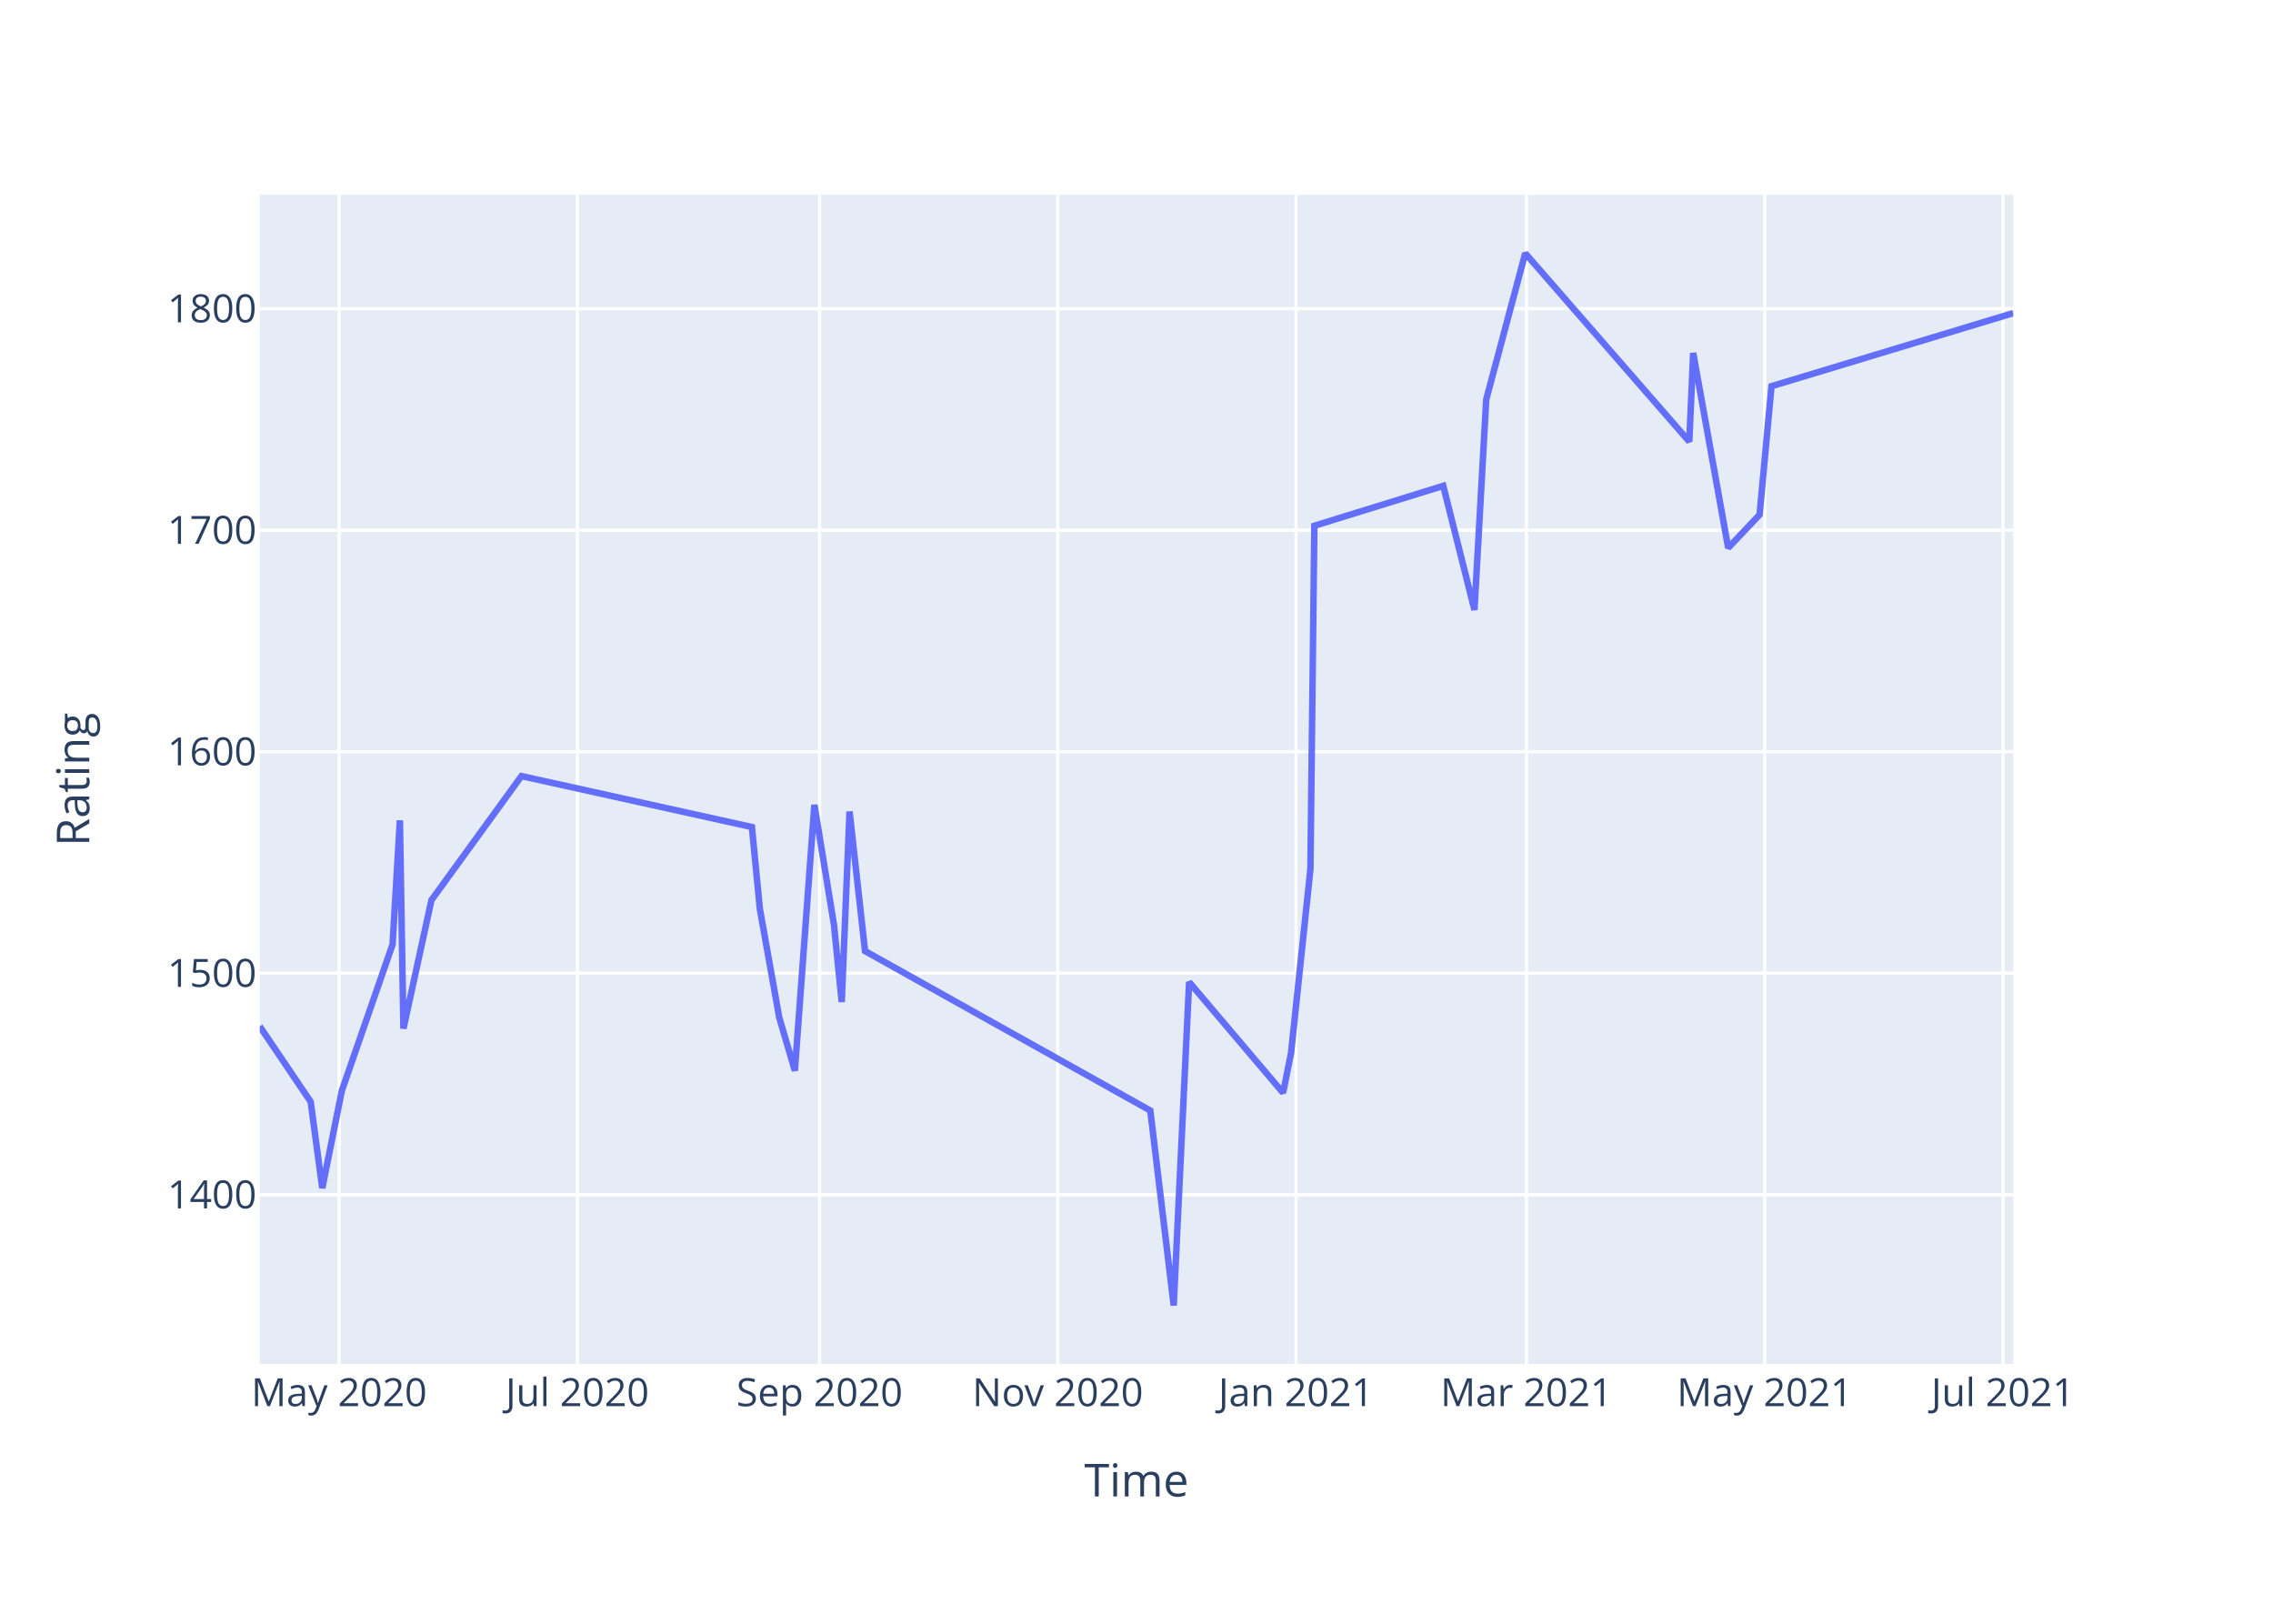
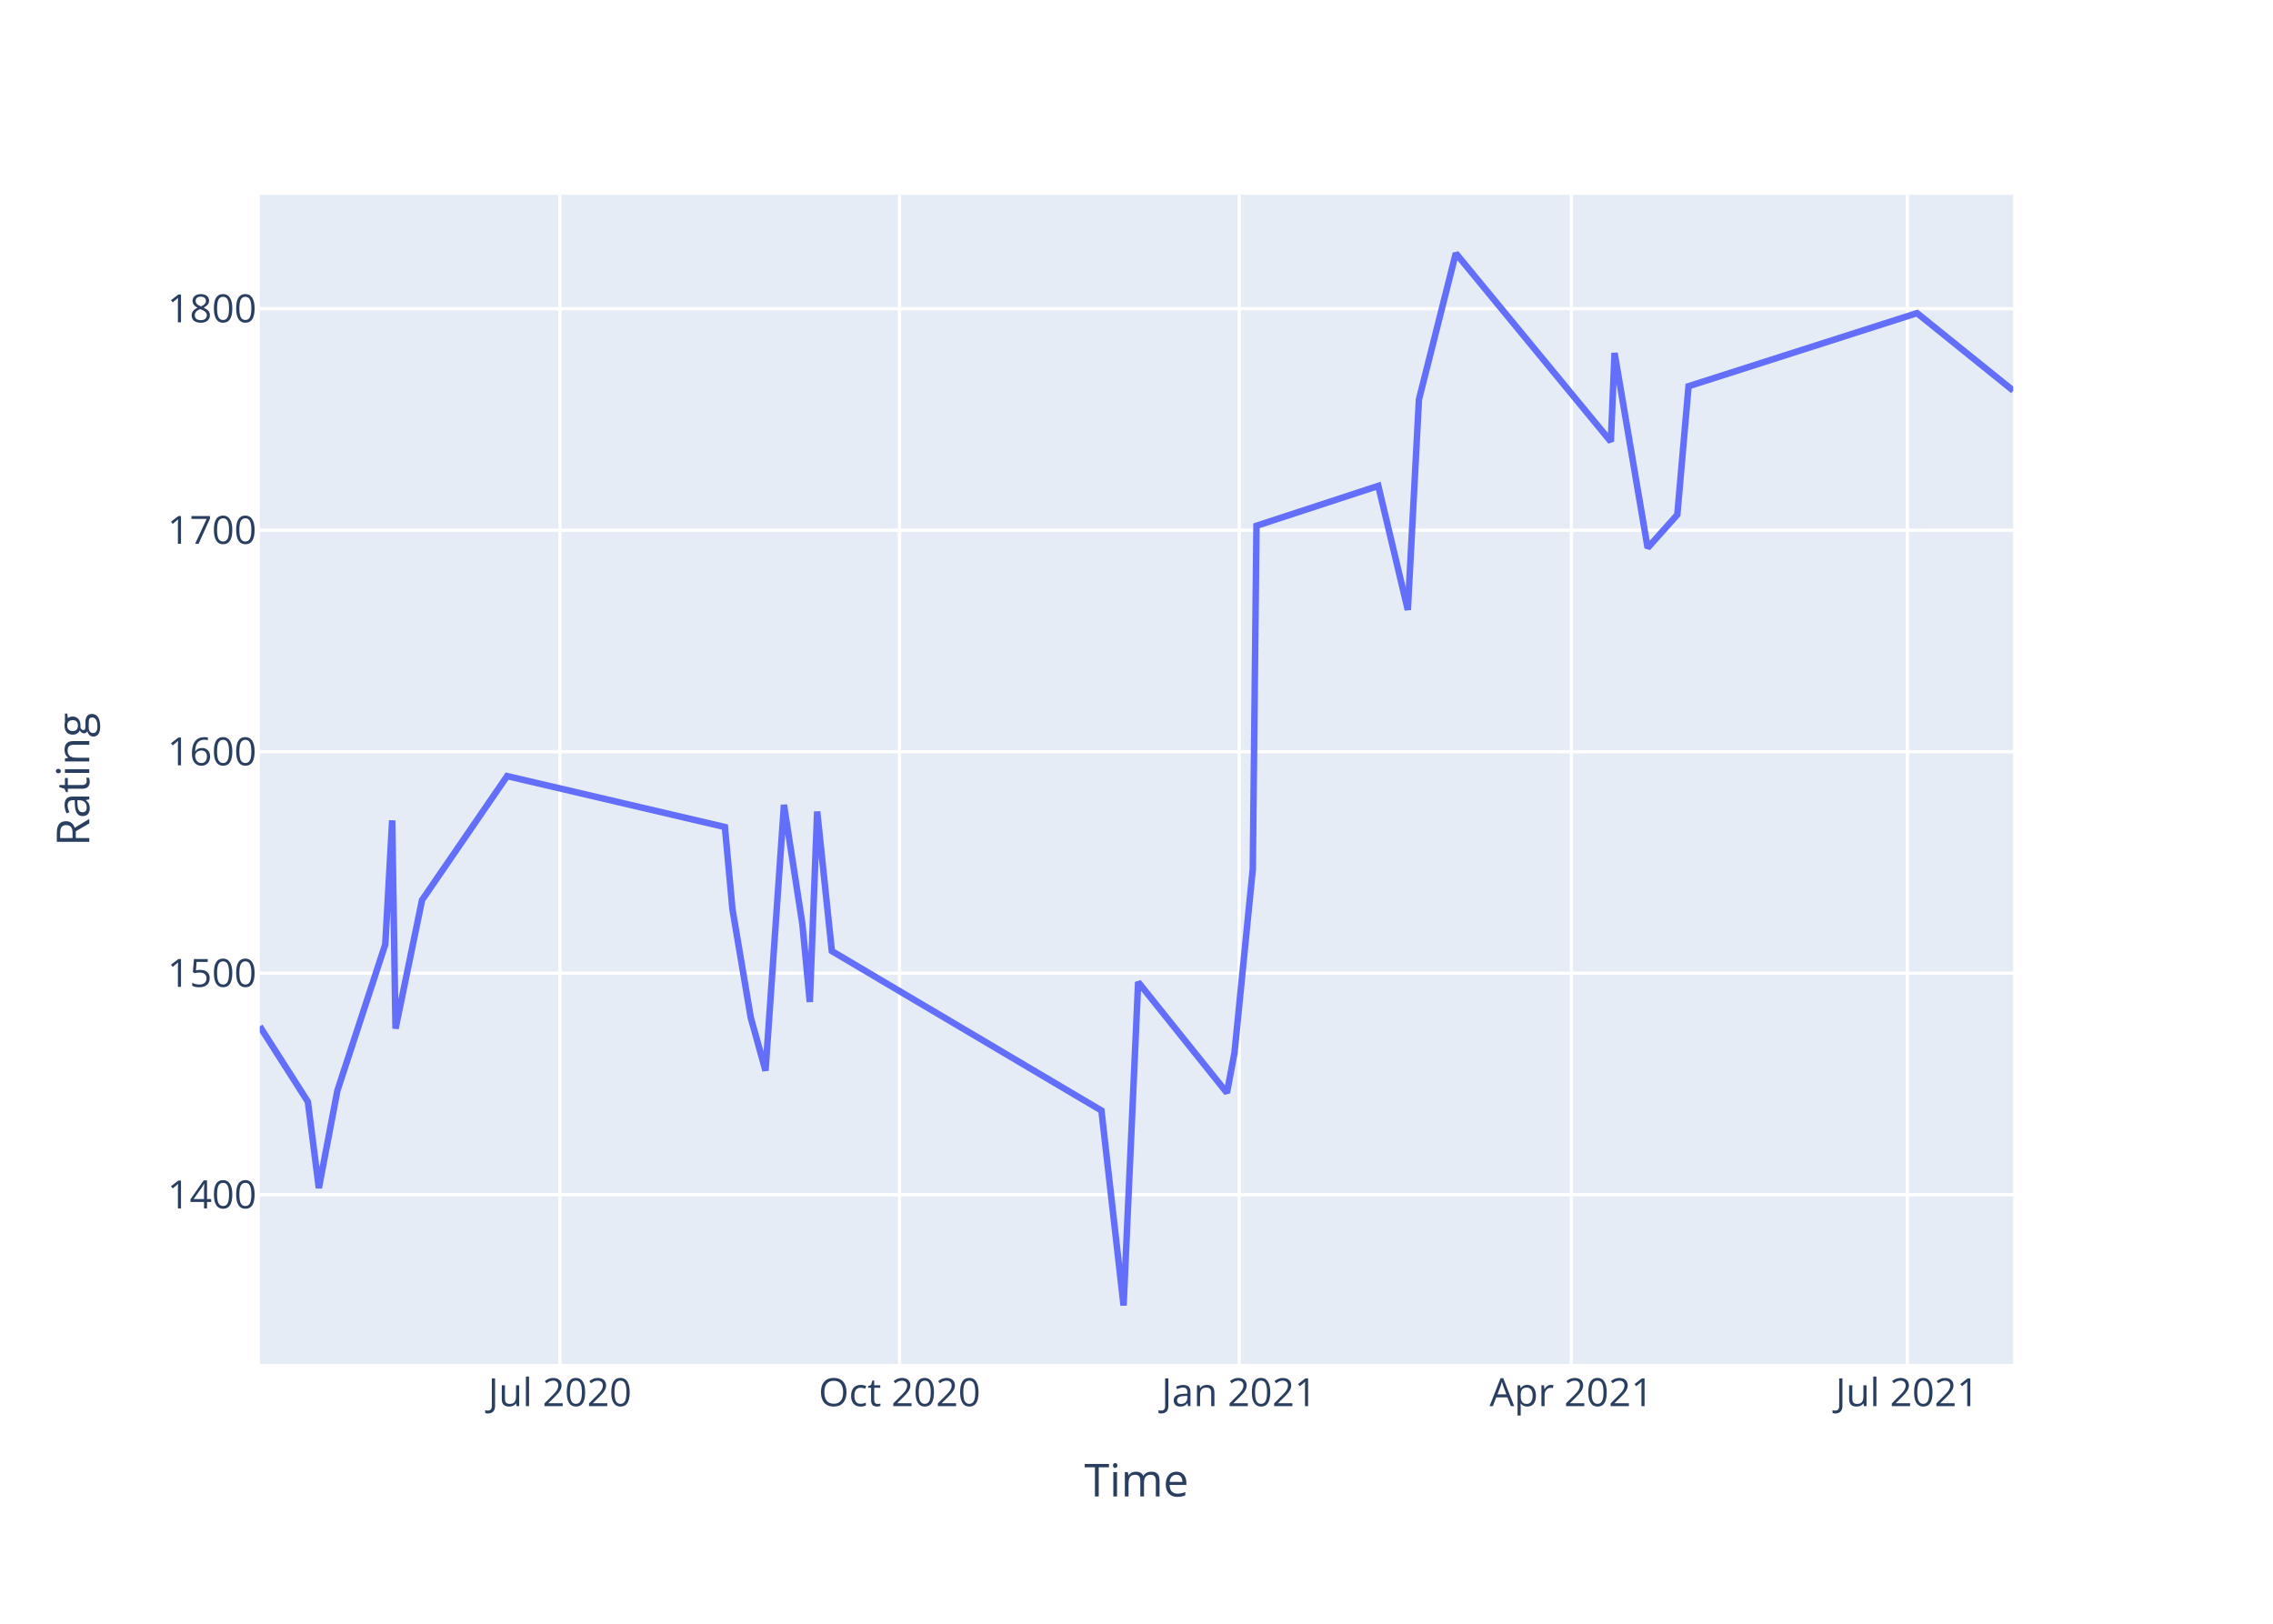
<svg xmlns="http://www.w3.org/2000/svg" class="main-svg" width="700" height="500" style="" viewBox="0 0 700 500">
  <rect x="0" y="0" width="700" height="500" style="fill: rgb(255, 255, 255); fill-opacity: 1;" />
-   <defs id="defs-8d55f5">
+   <defs id="defs-816fc0">
    <g class="clips">
-       <clipPath id="clip8d55f5xyplot" class="plotclip">
+       <clipPath id="clip816fc0xyplot" class="plotclip">
        <rect width="540" height="360" />
      </clipPath>
-       <clipPath class="axesclip" id="clip8d55f5x">
+       <clipPath class="axesclip" id="clip816fc0x">
        <rect x="80" y="0" width="540" height="500" />
      </clipPath>
-       <clipPath class="axesclip" id="clip8d55f5y">
+       <clipPath class="axesclip" id="clip816fc0y">
        <rect x="0" y="60" width="700" height="360" />
      </clipPath>
-       <clipPath class="axesclip" id="clip8d55f5xy">
+       <clipPath class="axesclip" id="clip816fc0xy">
        <rect x="80" y="60" width="540" height="360" />
      </clipPath>
    </g>
    <g class="gradients" />
    <g class="patterns" />
  </defs>
  <g class="bglayer">
    <rect class="bg" x="80" y="60" width="540" height="360" style="fill: rgb(229, 236, 246); fill-opacity: 1; stroke-width: 0;" />
  </g>
  <g class="layer-below">
    <g class="imagelayer" />
    <g class="shapelayer" />
  </g>
  <g class="cartesianlayer">
    <g class="subplot xy">
      <g class="layer-subplot">
        <g class="shapelayer" />
        <g class="imagelayer" />
      </g>
      <g class="gridlayer">
        <g class="x">
-           <path class="xgrid crisp" transform="translate(104.43,0)" d="M0,60v360" style="stroke: rgb(255, 255, 255); stroke-opacity: 1; stroke-width: 1px;" />
-           <path class="xgrid crisp" transform="translate(177.8,0)" d="M0,60v360" style="stroke: rgb(255, 255, 255); stroke-opacity: 1; stroke-width: 1px;" />
-           <path class="xgrid crisp" transform="translate(252.38,0)" d="M0,60v360" style="stroke: rgb(255, 255, 255); stroke-opacity: 1; stroke-width: 1px;" />
-           <path class="xgrid crisp" transform="translate(325.75,0)" d="M0,60v360" style="stroke: rgb(255, 255, 255); stroke-opacity: 1; stroke-width: 1px;" />
-           <path class="xgrid crisp" transform="translate(399.12,0)" d="M0,60v360" style="stroke: rgb(255, 255, 255); stroke-opacity: 1; stroke-width: 1px;" />
-           <path class="xgrid crisp" transform="translate(470.09,0)" d="M0,60v360" style="stroke: rgb(255, 255, 255); stroke-opacity: 1; stroke-width: 1px;" />
-           <path class="xgrid crisp" transform="translate(543.47,0)" d="M0,60v360" style="stroke: rgb(255, 255, 255); stroke-opacity: 1; stroke-width: 1px;" />
-           <path class="xgrid crisp" transform="translate(616.84,0)" d="M0,60v360" style="stroke: rgb(255, 255, 255); stroke-opacity: 1; stroke-width: 1px;" />
+           <path class="xgrid crisp" transform="translate(172.44,0)" d="M0,60v360" style="stroke: rgb(255, 255, 255); stroke-opacity: 1; stroke-width: 1px;" />
+           <path class="xgrid crisp" transform="translate(277.02,0)" d="M0,60v360" style="stroke: rgb(255, 255, 255); stroke-opacity: 1; stroke-width: 1px;" />
+           <path class="xgrid crisp" transform="translate(381.61,0)" d="M0,60v360" style="stroke: rgb(255, 255, 255); stroke-opacity: 1; stroke-width: 1px;" />
+           <path class="xgrid crisp" transform="translate(483.93,0)" d="M0,60v360" style="stroke: rgb(255, 255, 255); stroke-opacity: 1; stroke-width: 1px;" />
+           <path class="xgrid crisp" transform="translate(587.38,0)" d="M0,60v360" style="stroke: rgb(255, 255, 255); stroke-opacity: 1; stroke-width: 1px;" />
        </g>
        <g class="y">
          <path class="ygrid crisp" transform="translate(0,367.89)" d="M80,0h540" style="stroke: rgb(255, 255, 255); stroke-opacity: 1; stroke-width: 1px;" />
          <path class="ygrid crisp" transform="translate(0,299.68)" d="M80,0h540" style="stroke: rgb(255, 255, 255); stroke-opacity: 1; stroke-width: 1px;" />
          <path class="ygrid crisp" transform="translate(0,231.47)" d="M80,0h540" style="stroke: rgb(255, 255, 255); stroke-opacity: 1; stroke-width: 1px;" />
          <path class="ygrid crisp" transform="translate(0,163.26)" d="M80,0h540" style="stroke: rgb(255, 255, 255); stroke-opacity: 1; stroke-width: 1px;" />
          <path class="ygrid crisp" transform="translate(0,95.05)" d="M80,0h540" style="stroke: rgb(255, 255, 255); stroke-opacity: 1; stroke-width: 1px;" />
        </g>
      </g>
      <g class="zerolinelayer" />
      <path class="xlines-below" />
      <path class="ylines-below" />
      <g class="overlines-below" />
      <g class="xaxislayer-below" />
      <g class="yaxislayer-below" />
      <g class="overaxes-below" />
-       <g class="plot" transform="translate(80,60)" clip-path="url(#clip8d55f5xyplot)">
+       <g class="plot" transform="translate(80,60)" clip-path="url(#clip816fc0xyplot)">
        <g class="scatterlayer mlayer">
-           <g class="trace scatter tracea18a63" style="stroke-miterlimit: 2; opacity: 1;">
+           <g class="trace scatter traced2707e" style="stroke-miterlimit: 2; opacity: 1;">
            <g class="fills" />
            <g class="errorbars" />
            <g class="lines">
-               <path class="js-line" d="M0,256.05L15.67,279.25L19.25,305.85L25.28,275.84L40.9,230.82L43.15,192.62L44.24,256.74L52.87,217.17L80.59,178.98L151.56,194.67L154.01,219.9L159.98,253.33L164.79,269.7L170.8,187.84L176.82,224.68L179.22,248.55L181.63,189.89L186.4,232.86L274.25,281.97L281.46,342L286.21,242.41L315.14,276.52L317.6,264.24L323.56,207.63L324.77,101.9L364.47,89.62L374.08,127.82L377.7,63.02L389.72,18L440.24,75.98L441.44,48.69L452.22,108.72L461.89,98.49L465.55,58.93L540,36.42" style="vector-effect: non-scaling-stroke; fill: none; stroke: rgb(99, 110, 250); stroke-opacity: 1; stroke-width: 2px; opacity: 1;" />
+               <path class="js-line" d="M0,256.05L14.81,279.25L18.19,305.85L23.9,275.84L38.65,230.82L40.78,192.62L41.81,256.74L49.97,217.17L76.17,178.98L143.24,194.67L145.56,219.9L151.2,253.33L155.75,269.7L161.43,187.84L167.12,224.68L169.39,248.55L171.66,189.89L176.17,232.86L259.2,281.97L266.02,342L270.51,242.41L297.85,276.52L300.17,264.24L305.81,207.63L306.95,101.9L344.47,89.62L353.56,127.82L356.98,63.02L368.34,18L416.08,75.98L417.22,48.69L427.41,108.72L436.55,98.49L440.01,58.93L510.37,36.42L540,60.29" style="vector-effect: non-scaling-stroke; fill: none; stroke: rgb(99, 110, 250); stroke-opacity: 1; stroke-width: 2px; opacity: 1;" />
            </g>
            <g class="points" />
            <g class="text" />
          </g>
        </g>
      </g>
      <g class="overplot" />
      <path class="xlines-above crisp" d="M0,0" style="fill: none;" />
      <path class="ylines-above crisp" d="M0,0" style="fill: none;" />
      <g class="overlines-above" />
      <g class="xaxislayer-above">
        <g class="xtick">
-           <text text-anchor="middle" x="0" y="433" transform="translate(104.43,0)" style="font-family: 'Open Sans', verdana, arial, sans-serif; font-size: 12px; fill: rgb(42, 63, 95); fill-opacity: 1; white-space: pre; opacity: 1;">May 2020</text>
+           <text text-anchor="middle" x="0" y="433" transform="translate(172.44,0)" style="font-family: 'Open Sans', verdana, arial, sans-serif; font-size: 12px; fill: rgb(42, 63, 95); fill-opacity: 1; white-space: pre; opacity: 1;">Jul 2020</text>
        </g>
        <g class="xtick">
-           <text text-anchor="middle" x="0" y="433" style="font-family: 'Open Sans', verdana, arial, sans-serif; font-size: 12px; fill: rgb(42, 63, 95); fill-opacity: 1; white-space: pre; opacity: 1;" transform="translate(177.8,0)">Jul 2020</text>
+           <text text-anchor="middle" x="0" y="433" style="font-family: 'Open Sans', verdana, arial, sans-serif; font-size: 12px; fill: rgb(42, 63, 95); fill-opacity: 1; white-space: pre; opacity: 1;" transform="translate(277.02,0)">Oct 2020</text>
        </g>
        <g class="xtick">
-           <text text-anchor="middle" x="0" y="433" style="font-family: 'Open Sans', verdana, arial, sans-serif; font-size: 12px; fill: rgb(42, 63, 95); fill-opacity: 1; white-space: pre; opacity: 1;" transform="translate(252.38,0)">Sep 2020</text>
+           <text text-anchor="middle" x="0" y="433" style="font-family: 'Open Sans', verdana, arial, sans-serif; font-size: 12px; fill: rgb(42, 63, 95); fill-opacity: 1; white-space: pre; opacity: 1;" transform="translate(381.61,0)">Jan 2021</text>
        </g>
        <g class="xtick">
-           <text text-anchor="middle" x="0" y="433" style="font-family: 'Open Sans', verdana, arial, sans-serif; font-size: 12px; fill: rgb(42, 63, 95); fill-opacity: 1; white-space: pre; opacity: 1;" transform="translate(325.75,0)">Nov 2020</text>
+           <text text-anchor="middle" x="0" y="433" style="font-family: 'Open Sans', verdana, arial, sans-serif; font-size: 12px; fill: rgb(42, 63, 95); fill-opacity: 1; white-space: pre; opacity: 1;" transform="translate(483.93,0)">Apr 2021</text>
        </g>
        <g class="xtick">
-           <text text-anchor="middle" x="0" y="433" style="font-family: 'Open Sans', verdana, arial, sans-serif; font-size: 12px; fill: rgb(42, 63, 95); fill-opacity: 1; white-space: pre; opacity: 1;" transform="translate(399.12,0)">Jan 2021</text>
-         </g>
-         <g class="xtick">
-           <text text-anchor="middle" x="0" y="433" style="font-family: 'Open Sans', verdana, arial, sans-serif; font-size: 12px; fill: rgb(42, 63, 95); fill-opacity: 1; white-space: pre; opacity: 1;" transform="translate(470.09,0)">Mar 2021</text>
-         </g>
-         <g class="xtick">
-           <text text-anchor="middle" x="0" y="433" style="font-family: 'Open Sans', verdana, arial, sans-serif; font-size: 12px; fill: rgb(42, 63, 95); fill-opacity: 1; white-space: pre; opacity: 1;" transform="translate(543.47,0)">May 2021</text>
-         </g>
-         <g class="xtick">
-           <text text-anchor="middle" x="0" y="433" style="font-family: 'Open Sans', verdana, arial, sans-serif; font-size: 12px; fill: rgb(42, 63, 95); fill-opacity: 1; white-space: pre; opacity: 1;" transform="translate(616.84,0)">Jul 2021</text>
+           <text text-anchor="middle" x="0" y="433" style="font-family: 'Open Sans', verdana, arial, sans-serif; font-size: 12px; fill: rgb(42, 63, 95); fill-opacity: 1; white-space: pre; opacity: 1;" transform="translate(587.38,0)">Jul 2021</text>
        </g>
      </g>
      <g class="yaxislayer-above">
        <g class="ytick">
          <text text-anchor="end" x="79" y="4.2" transform="translate(0,367.89)" style="font-family: 'Open Sans', verdana, arial, sans-serif; font-size: 12px; fill: rgb(42, 63, 95); fill-opacity: 1; white-space: pre; opacity: 1;">1400</text>
        </g>
        <g class="ytick">
          <text text-anchor="end" x="79" y="4.2" style="font-family: 'Open Sans', verdana, arial, sans-serif; font-size: 12px; fill: rgb(42, 63, 95); fill-opacity: 1; white-space: pre; opacity: 1;" transform="translate(0,299.68)">1500</text>
        </g>
        <g class="ytick">
          <text text-anchor="end" x="79" y="4.2" style="font-family: 'Open Sans', verdana, arial, sans-serif; font-size: 12px; fill: rgb(42, 63, 95); fill-opacity: 1; white-space: pre; opacity: 1;" transform="translate(0,231.47)">1600</text>
        </g>
        <g class="ytick">
          <text text-anchor="end" x="79" y="4.2" style="font-family: 'Open Sans', verdana, arial, sans-serif; font-size: 12px; fill: rgb(42, 63, 95); fill-opacity: 1; white-space: pre; opacity: 1;" transform="translate(0,163.26)">1700</text>
        </g>
        <g class="ytick">
          <text text-anchor="end" x="79" y="4.2" style="font-family: 'Open Sans', verdana, arial, sans-serif; font-size: 12px; fill: rgb(42, 63, 95); fill-opacity: 1; white-space: pre; opacity: 1;" transform="translate(0,95.05)">1800</text>
        </g>
      </g>
      <g class="overaxes-above" />
    </g>
  </g>
  <g class="polarlayer" />
  <g class="ternarylayer" />
  <g class="geolayer" />
  <g class="funnelarealayer" />
  <g class="pielayer" />
  <g class="iciclelayer" />
  <g class="treemaplayer" />
  <g class="sunburstlayer" />
  <g class="glimages" />
-   <defs id="topdefs-8d55f5">
+   <defs id="topdefs-816fc0">
    <g class="clips" />
  </defs>
  <g class="layer-above">
    <g class="imagelayer" />
    <g class="shapelayer" />
  </g>
  <g class="infolayer">
    <g class="g-gtitle" />
    <g class="g-xtitle">
      <text class="xtitle" x="350" y="460.8" text-anchor="middle" style="font-family: 'Open Sans', verdana, arial, sans-serif; font-size: 14px; fill: rgb(42, 63, 95); opacity: 1; font-weight: normal; white-space: pre;">Time</text>
    </g>
    <g class="g-ytitle">
      <text class="ytitle" transform="rotate(-90,27.49688,240)" x="27.497" y="240" text-anchor="middle" style="font-family: 'Open Sans', verdana, arial, sans-serif; font-size: 14px; fill: rgb(42, 63, 95); opacity: 1; font-weight: normal; white-space: pre;">Rating</text>
    </g>
  </g>
</svg>
